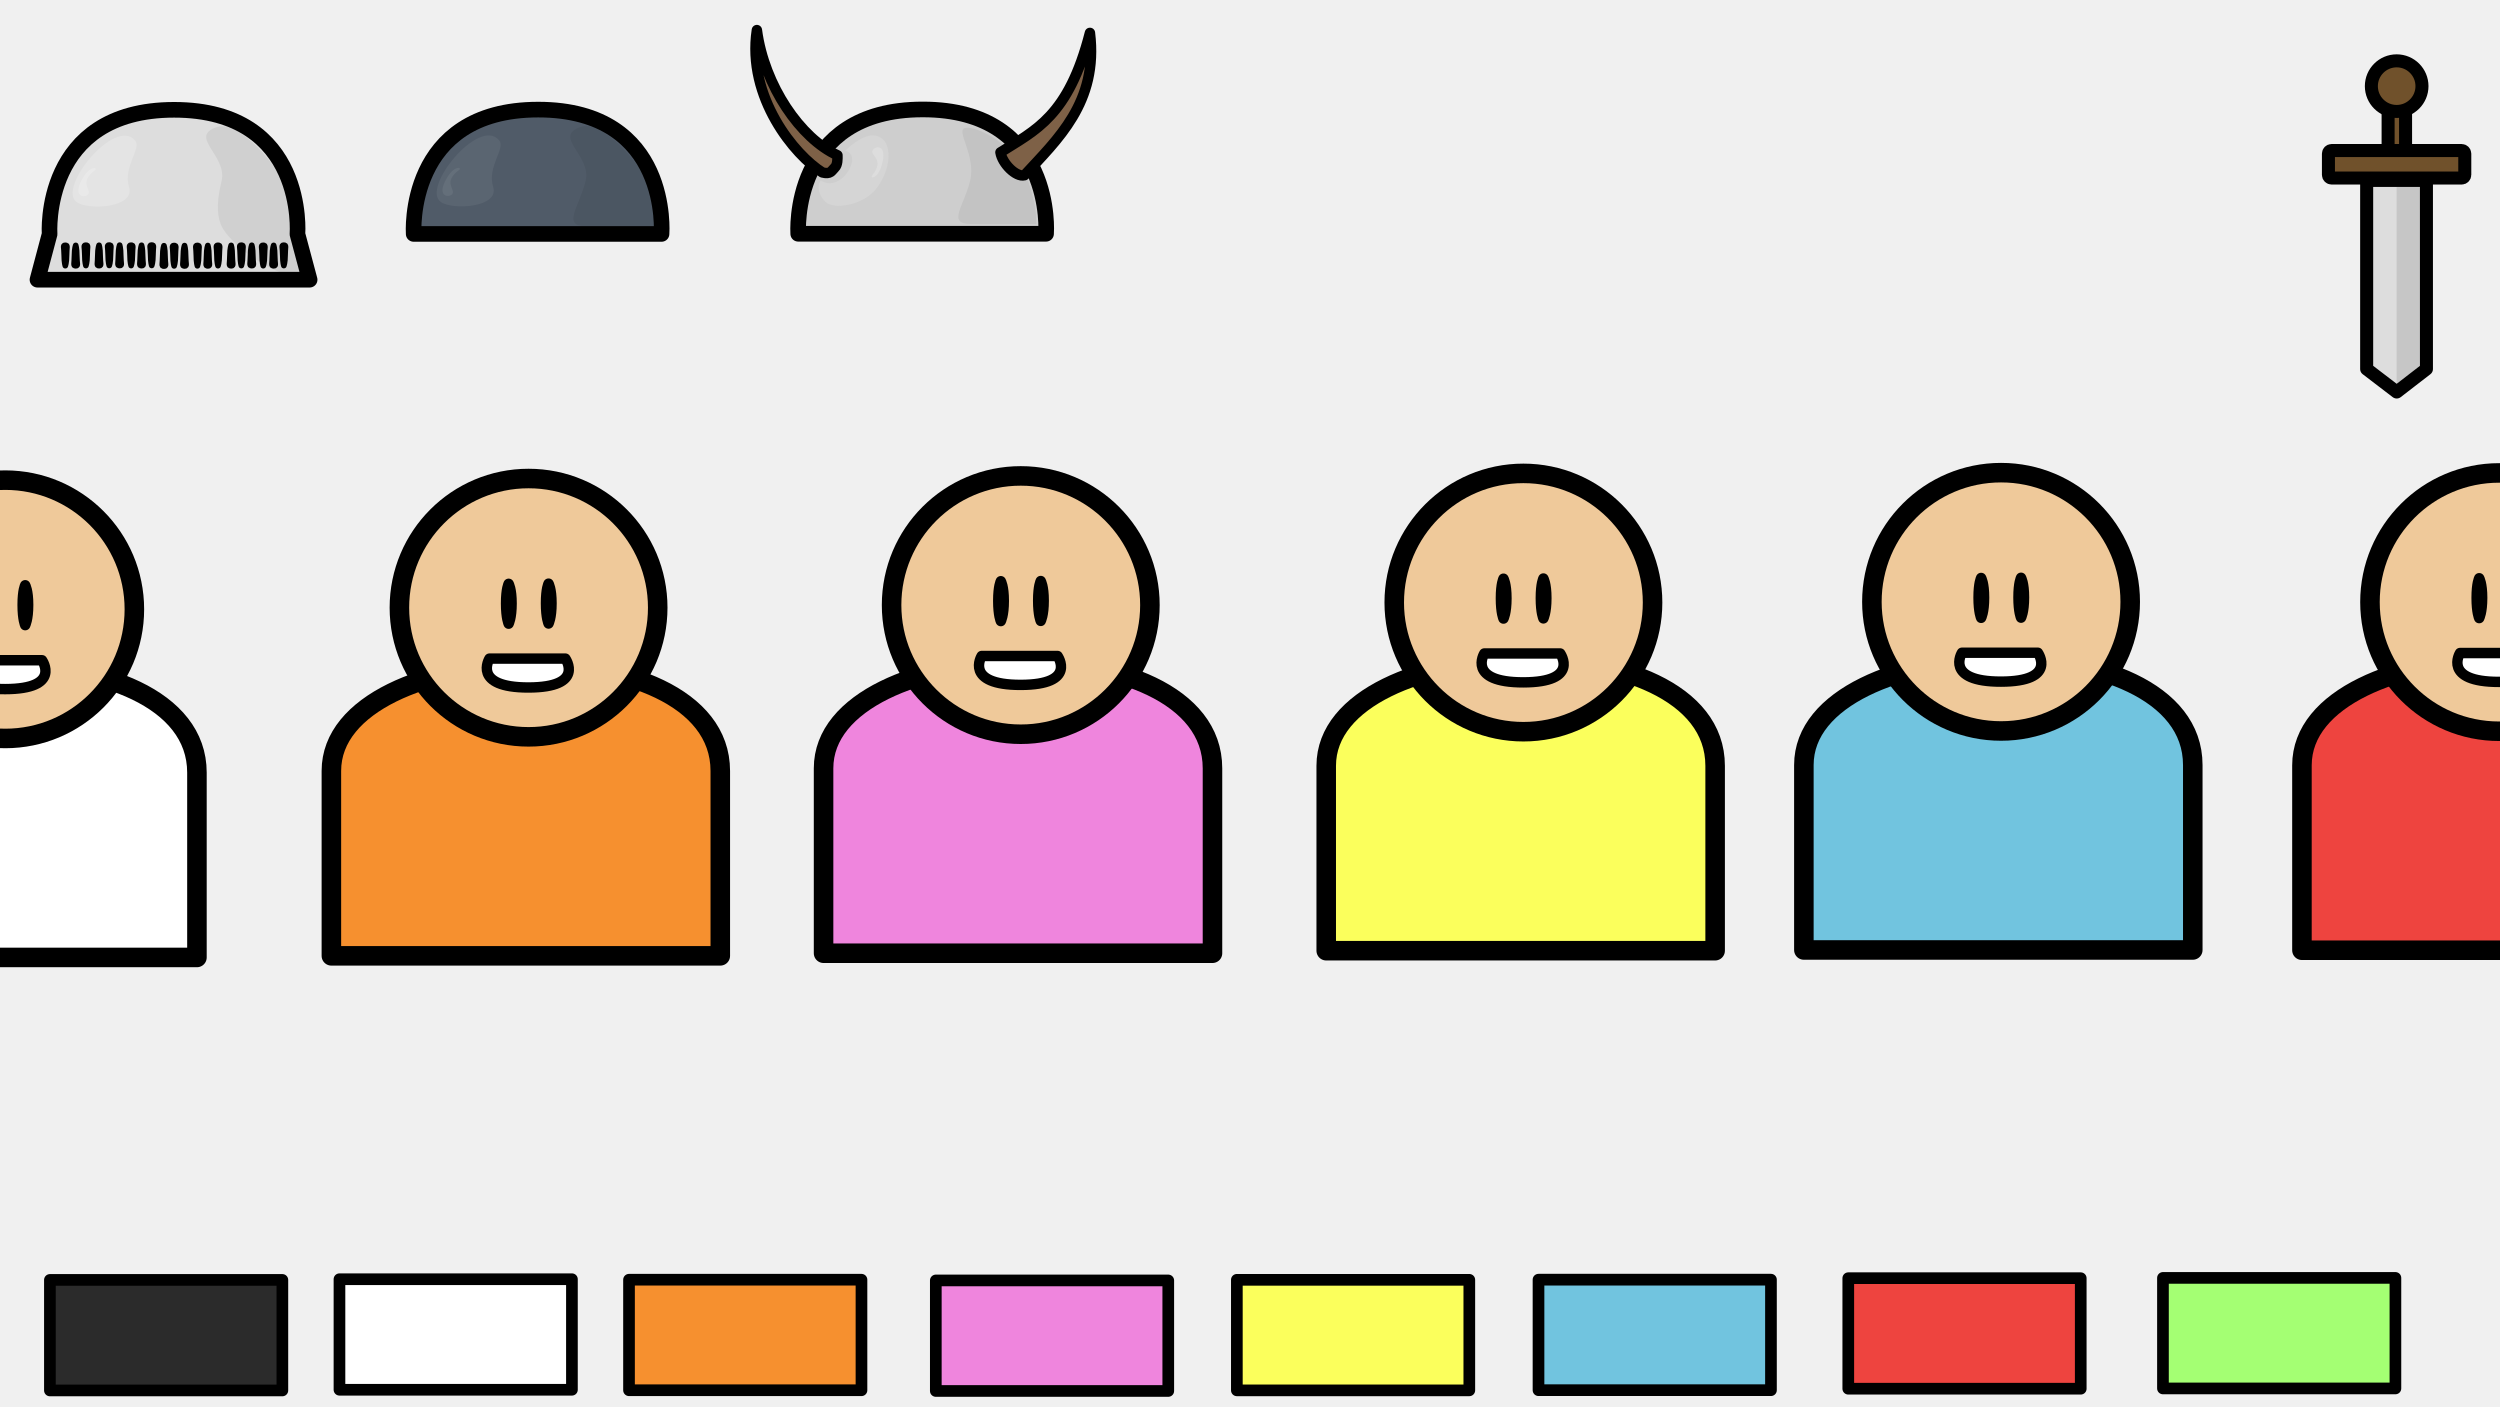
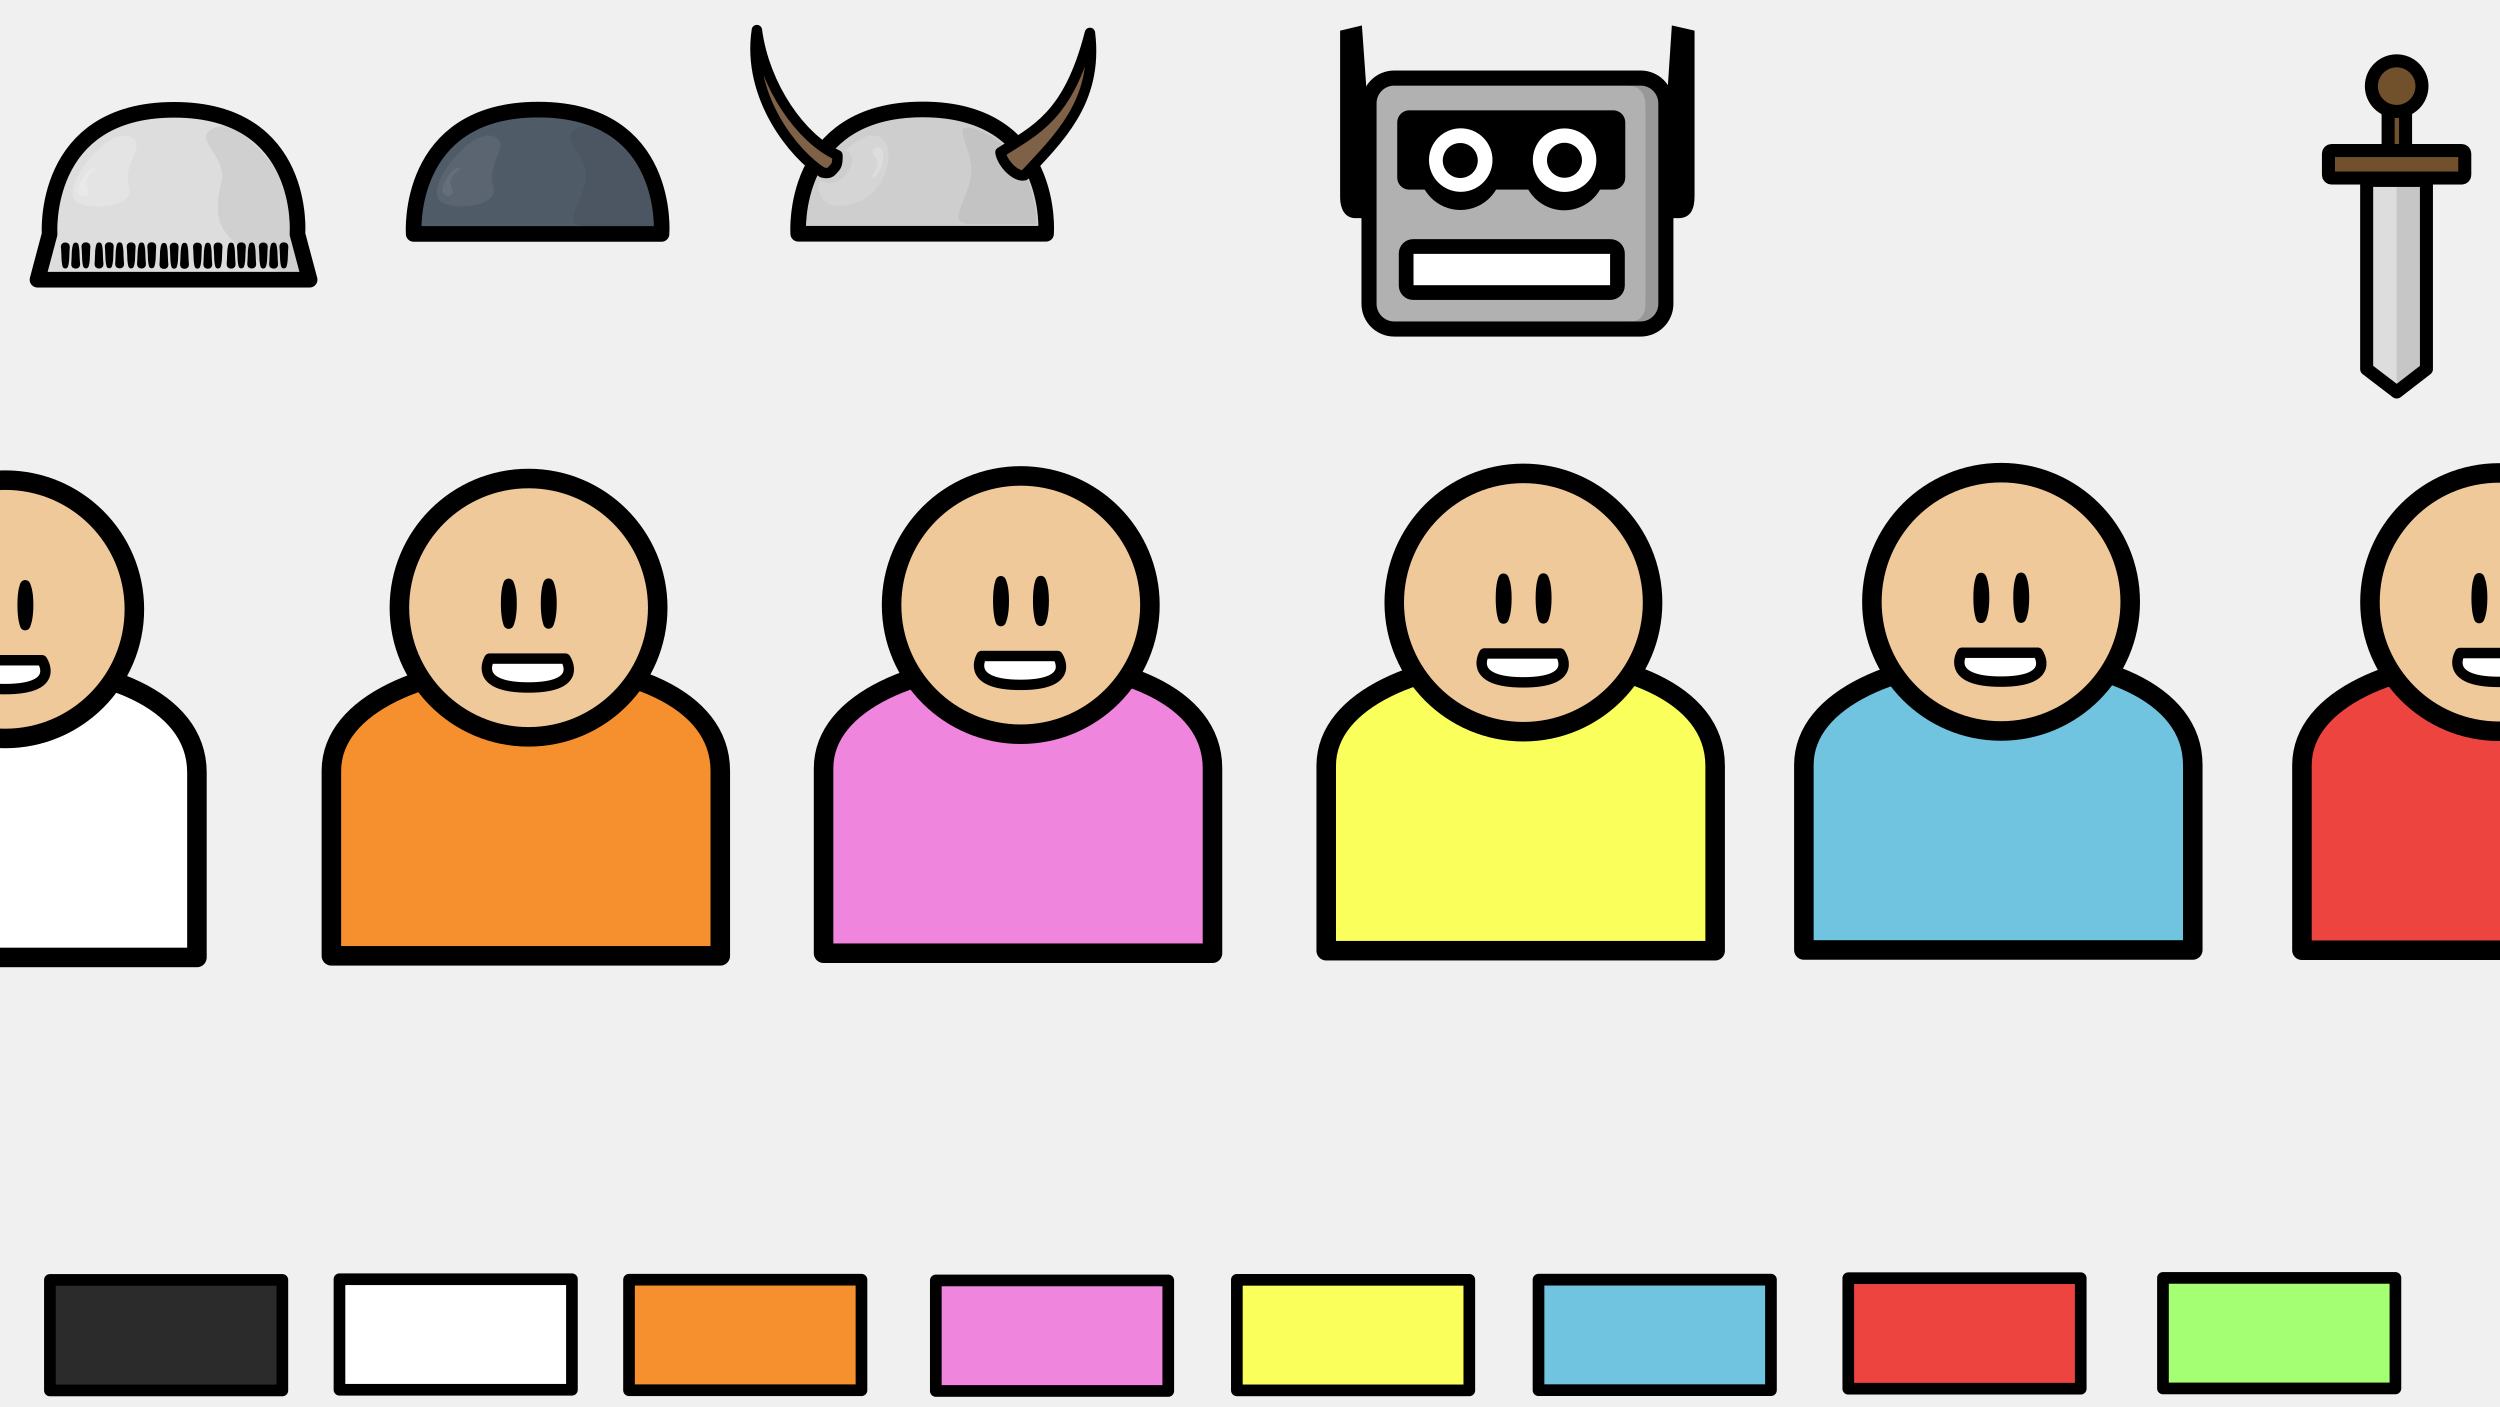
<svg xmlns="http://www.w3.org/2000/svg" width="1920" height="1080" viewBox="0 0 1920 1080" version="1.1" id="svg1">
  <defs id="defs1" />
  <g id="layer1" style="display:inline">
    <g id="g3" style="display:inline" transform="translate(1548,40)">
      <path style="display:inline;fill:#a4ff73;fill-opacity:1;stroke:#000000;stroke-width:15;stroke-linecap:round;stroke-linejoin:round;stroke-dasharray:none;stroke-opacity:1" d="m 614.203,548.016 c 0,-104.277 298.684,-114.359 298.684,0 V 690.03 H 614.203 Z" id="path4" />
      <circle style="display:inline;fill:#efc99a;fill-opacity:1;stroke:#000000;stroke-width:15;stroke-linecap:round;stroke-linejoin:round;stroke-dasharray:none;stroke-opacity:1;paint-order:normal" id="path5" cx="765.64" cy="422.639" r="99.198" />
      <path style="display:inline;fill:#ffffff;fill-opacity:1;stroke:#000000;stroke-width:8;stroke-linecap:round;stroke-linejoin:round;stroke-dasharray:none;stroke-opacity:1;paint-order:normal" d="m 735.602,461.759 h 58.331 c 0,0 15.378,22.115 -28.326,22.177 -43.704,0.062 -30.005,-22.177 -30.005,-22.177 z" id="path7" />
      <g id="g11">
        <path style="display:inline;fill:#000000;fill-opacity:1;stroke:#000000;stroke-width:8;stroke-linecap:round;stroke-linejoin:round;stroke-dasharray:none;stroke-opacity:1;paint-order:normal" d="m 750.338,404.313 c 0,0 -1.976,3.662 -1.976,15.066 0,11.404 1.976,15.56 1.976,15.56 0,0 2.275,-4.218 2.277,-15.525 0.002,-11.307 -2.277,-15.101 -2.277,-15.101 z" id="path11" />
        <path style="display:inline;fill:#000000;fill-opacity:1;stroke:#000000;stroke-width:8;stroke-linecap:round;stroke-linejoin:round;stroke-dasharray:none;stroke-opacity:1;paint-order:normal" d="m 780.994,404.174 c 0,0 -1.976,3.662 -1.976,15.066 0,11.404 1.976,15.56 1.976,15.56 0,0 2.275,-4.218 2.277,-15.525 0.002,-11.307 -2.277,-15.101 -2.277,-15.101 z" id="path11-3" />
      </g>
    </g>
    <g id="g3-8" style="display:inline" transform="translate(1153.69,39.76594)">
      <path style="display:inline;fill:#ee443f;fill-opacity:1;stroke:#000000;stroke-width:15;stroke-linecap:round;stroke-linejoin:round;stroke-dasharray:none;stroke-opacity:1" d="m 614.203,548.016 c 0,-104.277 298.684,-114.359 298.684,0 V 690.03 H 614.203 Z" id="path4-4" />
      <circle style="display:inline;fill:#efc99a;fill-opacity:1;stroke:#000000;stroke-width:15;stroke-linecap:round;stroke-linejoin:round;stroke-dasharray:none;stroke-opacity:1;paint-order:normal" id="path5-5" cx="765.64" cy="422.639" r="99.198" />
      <path style="display:inline;fill:#ffffff;fill-opacity:1;stroke:#000000;stroke-width:8;stroke-linecap:round;stroke-linejoin:round;stroke-dasharray:none;stroke-opacity:1;paint-order:normal" d="m 735.602,461.759 h 58.331 c 0,0 15.378,22.115 -28.326,22.177 -43.704,0.062 -30.005,-22.177 -30.005,-22.177 z" id="path7-5" />
      <g id="g11-1">
        <path style="display:inline;fill:#000000;fill-opacity:1;stroke:#000000;stroke-width:8;stroke-linecap:round;stroke-linejoin:round;stroke-dasharray:none;stroke-opacity:1;paint-order:normal" d="m 750.338,404.313 c 0,0 -1.976,3.662 -1.976,15.066 0,11.404 1.976,15.56 1.976,15.56 0,0 2.275,-4.218 2.277,-15.525 0.002,-11.307 -2.277,-15.101 -2.277,-15.101 z" id="path11-7" />
        <path style="display:inline;fill:#000000;fill-opacity:1;stroke:#000000;stroke-width:8;stroke-linecap:round;stroke-linejoin:round;stroke-dasharray:none;stroke-opacity:1;paint-order:normal" d="m 780.994,404.174 c 0,0 -1.976,3.662 -1.976,15.066 0,11.404 1.976,15.56 1.976,15.56 0,0 2.275,-4.218 2.277,-15.525 0.002,-11.307 -2.277,-15.101 -2.277,-15.101 z" id="path11-3-1" />
      </g>
    </g>
    <g id="g3-8-7" style="display:inline" transform="translate(771.1699,39.55883)">
      <path style="display:inline;fill:#71c4df;fill-opacity:1;stroke:#000000;stroke-width:15;stroke-linecap:round;stroke-linejoin:round;stroke-dasharray:none;stroke-opacity:1" d="m 614.203,548.016 c 0,-104.277 298.684,-114.359 298.684,0 V 690.03 H 614.203 Z" id="path4-4-4" />
      <circle style="display:inline;fill:#efc99a;fill-opacity:1;stroke:#000000;stroke-width:15;stroke-linecap:round;stroke-linejoin:round;stroke-dasharray:none;stroke-opacity:1;paint-order:normal" id="path5-5-2" cx="765.64" cy="422.639" r="99.198" />
      <path style="display:inline;fill:#ffffff;fill-opacity:1;stroke:#000000;stroke-width:8;stroke-linecap:round;stroke-linejoin:round;stroke-dasharray:none;stroke-opacity:1;paint-order:normal" d="m 735.602,461.759 h 58.331 c 0,0 15.378,22.115 -28.326,22.177 -43.704,0.062 -30.005,-22.177 -30.005,-22.177 z" id="path7-5-3" />
      <g id="g11-1-2">
        <path style="display:inline;fill:#000000;fill-opacity:1;stroke:#000000;stroke-width:8;stroke-linecap:round;stroke-linejoin:round;stroke-dasharray:none;stroke-opacity:1;paint-order:normal" d="m 750.338,404.313 c 0,0 -1.976,3.662 -1.976,15.066 0,11.404 1.976,15.56 1.976,15.56 0,0 2.275,-4.218 2.277,-15.525 0.002,-11.307 -2.277,-15.101 -2.277,-15.101 z" id="path11-7-2" />
        <path style="display:inline;fill:#000000;fill-opacity:1;stroke:#000000;stroke-width:8;stroke-linecap:round;stroke-linejoin:round;stroke-dasharray:none;stroke-opacity:1;paint-order:normal" d="m 780.994,404.174 c 0,0 -1.976,3.662 -1.976,15.066 0,11.404 1.976,15.56 1.976,15.56 0,0 2.275,-4.218 2.277,-15.525 0.002,-11.307 -2.277,-15.101 -2.277,-15.101 z" id="path11-3-1-1" />
      </g>
    </g>
    <g id="g3-8-7-7" style="display:inline" transform="translate(404.3348,40.1177)">
      <path style="display:inline;fill:#fbff5c;fill-opacity:1;stroke:#000000;stroke-width:15;stroke-linecap:round;stroke-linejoin:round;stroke-dasharray:none;stroke-opacity:1" d="m 614.203,548.016 c 0,-104.277 298.684,-114.359 298.684,0 V 690.03 H 614.203 Z" id="path4-4-4-8" />
      <circle style="display:inline;fill:#efc99a;fill-opacity:1;stroke:#000000;stroke-width:15;stroke-linecap:round;stroke-linejoin:round;stroke-dasharray:none;stroke-opacity:1;paint-order:normal" id="path5-5-2-9" cx="765.64" cy="422.639" r="99.198" />
      <path style="display:inline;fill:#ffffff;fill-opacity:1;stroke:#000000;stroke-width:8;stroke-linecap:round;stroke-linejoin:round;stroke-dasharray:none;stroke-opacity:1;paint-order:normal" d="m 735.602,461.759 h 58.331 c 0,0 15.378,22.115 -28.326,22.177 -43.704,0.062 -30.005,-22.177 -30.005,-22.177 z" id="path7-5-3-2" />
      <g id="g11-1-2-7">
        <path style="display:inline;fill:#000000;fill-opacity:1;stroke:#000000;stroke-width:8;stroke-linecap:round;stroke-linejoin:round;stroke-dasharray:none;stroke-opacity:1;paint-order:normal" d="m 750.338,404.313 c 0,0 -1.976,3.662 -1.976,15.066 0,11.404 1.976,15.56 1.976,15.56 0,0 2.275,-4.218 2.277,-15.525 0.002,-11.307 -2.277,-15.101 -2.277,-15.101 z" id="path11-7-2-9" />
        <path style="display:inline;fill:#000000;fill-opacity:1;stroke:#000000;stroke-width:8;stroke-linecap:round;stroke-linejoin:round;stroke-dasharray:none;stroke-opacity:1;paint-order:normal" d="m 780.994,404.174 c 0,0 -1.976,3.662 -1.976,15.066 0,11.404 1.976,15.56 1.976,15.56 0,0 2.275,-4.218 2.277,-15.525 0.002,-11.307 -2.277,-15.101 -2.277,-15.101 z" id="path11-3-1-1-5" />
      </g>
    </g>
    <g id="g3-8-7-7-2" style="display:inline" transform="translate(18.2974,42.05883)">
      <path style="display:inline;fill:#ef85dd;fill-opacity:1;stroke:#000000;stroke-width:15;stroke-linecap:round;stroke-linejoin:round;stroke-dasharray:none;stroke-opacity:1" d="m 614.203,548.016 c 0,-104.277 298.684,-114.359 298.684,0 V 690.03 H 614.203 Z" id="path4-4-4-8-4" />
      <circle style="display:inline;fill:#efc99a;fill-opacity:1;stroke:#000000;stroke-width:15;stroke-linecap:round;stroke-linejoin:round;stroke-dasharray:none;stroke-opacity:1;paint-order:normal" id="path5-5-2-9-1" cx="765.64" cy="422.639" r="99.198" />
      <path style="display:inline;fill:#ffffff;fill-opacity:1;stroke:#000000;stroke-width:8;stroke-linecap:round;stroke-linejoin:round;stroke-dasharray:none;stroke-opacity:1;paint-order:normal" d="m 735.602,461.759 h 58.331 c 0,0 15.378,22.115 -28.326,22.177 -43.704,0.062 -30.005,-22.177 -30.005,-22.177 z" id="path7-5-3-2-1" />
      <g id="g11-1-2-7-3">
        <path style="display:inline;fill:#000000;fill-opacity:1;stroke:#000000;stroke-width:8;stroke-linecap:round;stroke-linejoin:round;stroke-dasharray:none;stroke-opacity:1;paint-order:normal" d="m 750.338,404.313 c 0,0 -1.976,3.662 -1.976,15.066 0,11.404 1.976,15.56 1.976,15.56 0,0 2.275,-4.218 2.277,-15.525 0.002,-11.307 -2.277,-15.101 -2.277,-15.101 z" id="path11-7-2-9-8" />
        <path style="display:inline;fill:#000000;fill-opacity:1;stroke:#000000;stroke-width:8;stroke-linecap:round;stroke-linejoin:round;stroke-dasharray:none;stroke-opacity:1;paint-order:normal" d="m 780.994,404.174 c 0,0 -1.976,3.662 -1.976,15.066 0,11.404 1.976,15.56 1.976,15.56 0,0 2.275,-4.218 2.277,-15.525 0.002,-11.307 -2.277,-15.101 -2.277,-15.101 z" id="path11-3-1-1-5-7" />
      </g>
    </g>
    <g id="g3-8-7-7-2-7" style="display:inline" transform="translate(-359.7026,44.05883)">
      <path style="display:inline;fill:#f6902f;fill-opacity:1;stroke:#000000;stroke-width:15;stroke-linecap:round;stroke-linejoin:round;stroke-dasharray:none;stroke-opacity:1" d="m 614.203,548.016 c 0,-104.277 298.684,-114.359 298.684,0 V 690.03 H 614.203 Z" id="path4-4-4-8-4-1" />
      <circle style="display:inline;fill:#efc99a;fill-opacity:1;stroke:#000000;stroke-width:15;stroke-linecap:round;stroke-linejoin:round;stroke-dasharray:none;stroke-opacity:1;paint-order:normal" id="path5-5-2-9-1-9" cx="765.64" cy="422.639" r="99.198" />
      <path style="display:inline;fill:#ffffff;fill-opacity:1;stroke:#000000;stroke-width:8;stroke-linecap:round;stroke-linejoin:round;stroke-dasharray:none;stroke-opacity:1;paint-order:normal" d="m 735.602,461.759 h 58.331 c 0,0 15.378,22.115 -28.326,22.177 -43.704,0.062 -30.005,-22.177 -30.005,-22.177 z" id="path7-5-3-2-1-8" />
      <g id="g11-1-2-7-3-6">
        <path style="display:inline;fill:#000000;fill-opacity:1;stroke:#000000;stroke-width:8;stroke-linecap:round;stroke-linejoin:round;stroke-dasharray:none;stroke-opacity:1;paint-order:normal" d="m 750.338,404.313 c 0,0 -1.976,3.662 -1.976,15.066 0,11.404 1.976,15.56 1.976,15.56 0,0 2.275,-4.218 2.277,-15.525 0.002,-11.307 -2.277,-15.101 -2.277,-15.101 z" id="path11-7-2-9-8-5" />
        <path style="display:inline;fill:#000000;fill-opacity:1;stroke:#000000;stroke-width:8;stroke-linecap:round;stroke-linejoin:round;stroke-dasharray:none;stroke-opacity:1;paint-order:normal" d="m 780.994,404.174 c 0,0 -1.976,3.662 -1.976,15.066 0,11.404 1.976,15.56 1.976,15.56 0,0 2.275,-4.218 2.277,-15.525 0.002,-11.307 -2.277,-15.101 -2.277,-15.101 z" id="path11-3-1-1-5-7-0" />
      </g>
    </g>
    <g id="g3-8-7-7-2-7-0" style="display:inline" transform="translate(-761.642,45.30443)">
      <path style="display:inline;fill:#ffffff;fill-opacity:1;stroke:#000000;stroke-width:15;stroke-linecap:round;stroke-linejoin:round;stroke-dasharray:none;stroke-opacity:1" d="m 614.203,548.016 c 0,-104.277 298.684,-114.359 298.684,0 V 690.03 H 614.203 Z" id="path4-4-4-8-4-1-8" />
      <circle style="display:inline;fill:#efc99a;fill-opacity:1;stroke:#000000;stroke-width:15;stroke-linecap:round;stroke-linejoin:round;stroke-dasharray:none;stroke-opacity:1;paint-order:normal" id="path5-5-2-9-1-9-6" cx="765.64" cy="422.639" r="99.198" />
      <path style="display:inline;fill:#ffffff;fill-opacity:1;stroke:#000000;stroke-width:8;stroke-linecap:round;stroke-linejoin:round;stroke-dasharray:none;stroke-opacity:1;paint-order:normal" d="m 735.602,461.759 h 58.331 c 0,0 15.378,22.115 -28.326,22.177 -43.704,0.062 -30.005,-22.177 -30.005,-22.177 z" id="path7-5-3-2-1-8-5" />
      <g id="g11-1-2-7-3-6-0">
        <path style="display:inline;fill:#000000;fill-opacity:1;stroke:#000000;stroke-width:8;stroke-linecap:round;stroke-linejoin:round;stroke-dasharray:none;stroke-opacity:1;paint-order:normal" d="m 750.338,404.313 c 0,0 -1.976,3.662 -1.976,15.066 0,11.404 1.976,15.56 1.976,15.56 0,0 2.275,-4.218 2.277,-15.525 0.002,-11.307 -2.277,-15.101 -2.277,-15.101 z" id="path11-7-2-9-8-5-9" />
        <path style="display:inline;fill:#000000;fill-opacity:1;stroke:#000000;stroke-width:8;stroke-linecap:round;stroke-linejoin:round;stroke-dasharray:none;stroke-opacity:1;paint-order:normal" d="m 780.994,404.174 c 0,0 -1.976,3.662 -1.976,15.066 0,11.404 1.976,15.56 1.976,15.56 0,0 2.275,-4.218 2.277,-15.525 0.002,-11.307 -2.277,-15.101 -2.277,-15.101 z" id="path11-3-1-1-5-7-0-0" />
      </g>
    </g>
    <g id="g3-8-7-7-2-7-0-3" style="display:inline" transform="translate(-1164.542,44.07607)">
      <path style="display:inline;fill:#2b2b2b;fill-opacity:1;stroke:#000000;stroke-width:15;stroke-linecap:round;stroke-linejoin:round;stroke-dasharray:none;stroke-opacity:1" d="m 614.203,548.016 c 0,-104.277 298.684,-114.359 298.684,0 V 690.03 H 614.203 Z" id="path4-4-4-8-4-1-8-3" />
      <circle style="display:inline;fill:#efc99a;fill-opacity:1;stroke:#000000;stroke-width:15;stroke-linecap:round;stroke-linejoin:round;stroke-dasharray:none;stroke-opacity:1;paint-order:normal" id="path5-5-2-9-1-9-6-4" cx="765.64" cy="422.639" r="99.198" />
      <path style="display:inline;fill:#ffffff;fill-opacity:1;stroke:#000000;stroke-width:8;stroke-linecap:round;stroke-linejoin:round;stroke-dasharray:none;stroke-opacity:1;paint-order:normal" d="m 735.602,461.759 h 58.331 c 0,0 15.378,22.115 -28.326,22.177 -43.704,0.062 -30.005,-22.177 -30.005,-22.177 z" id="path7-5-3-2-1-8-5-4" />
      <g id="g11-1-2-7-3-6-0-6">
        <path style="display:inline;fill:#000000;fill-opacity:1;stroke:#000000;stroke-width:8;stroke-linecap:round;stroke-linejoin:round;stroke-dasharray:none;stroke-opacity:1;paint-order:normal" d="m 750.338,404.313 c 0,0 -1.976,3.662 -1.976,15.066 0,11.404 1.976,15.56 1.976,15.56 0,0 2.275,-4.218 2.277,-15.525 0.002,-11.307 -2.277,-15.101 -2.277,-15.101 z" id="path11-7-2-9-8-5-9-0" />
        <path style="display:inline;fill:#000000;fill-opacity:1;stroke:#000000;stroke-width:8;stroke-linecap:round;stroke-linejoin:round;stroke-dasharray:none;stroke-opacity:1;paint-order:normal" d="m 780.994,404.174 c 0,0 -1.976,3.662 -1.976,15.066 0,11.404 1.976,15.56 1.976,15.56 0,0 2.275,-4.218 2.277,-15.525 0.002,-11.307 -2.277,-15.101 -2.277,-15.101 z" id="path11-3-1-1-5-7-0-0-6" />
      </g>
    </g>
    <g id="g18" transform="translate(39.83521,-196.6173)">
      <g id="g14" transform="translate(-97.47605)">
        <path style="fill:#cecece;fill-opacity:1;stroke:#000000;stroke-width:12;stroke-linecap:round;stroke-linejoin:round;stroke-dasharray:none;stroke-opacity:1;paint-order:normal" d="m 670.672,376.157 h 190.348 c 0,0 7.504,-95.484 -94.704,-95.484 -102.208,0 -95.645,95.484 -95.645,95.484 z" id="path12" />
        <g id="g17" style="display:inline">
          <path id="path14-4" style="baseline-shift:baseline;display:inline;overflow:visible;vector-effect:none;fill:#c3c3c3;fill-opacity:1;stroke-linecap:round;stroke-linejoin:round;paint-order:stroke markers fill;enable-background:accumulate;stop-color:#000000" d="m 803.299,368.66 c -18.597,-0.111 -5.493,-13.345 -0.601,-33.084 4.892,-19.738 -12.096,-39.611 -3.371,-40.802 8.725,-1.191 31.625,11.939 33.617,19.49 -13.577,2.483 4.972,23.554 12.742,17.274 7.107,19.034 7.844,28.291 7.904,37.139 -17.182,-0.001 -38.343,0.103 -50.291,-0.016 z" />
          <path id="path14" style="baseline-shift:baseline;display:inline;overflow:visible;vector-effect:none;fill:#d5d5d5;stroke-linecap:round;stroke-linejoin:round;paint-order:stroke markers fill;enable-background:accumulate;stop-color:#000000;stop-opacity:1" transform="rotate(-42.35315)" d="m 339.141,720.704 c 0.375,8.12 -10.077,19.609 -27.502,23.549 -17.425,3.939 -37.04,-9.676 -37.446,-18.472 -0.407,-8.796 4.178,-13.85 8.449,-14.535 4.557,18.026 37.701,7.882 29.149,-4.302 20.187,-0.149 26.975,5.64 27.351,13.761 z" />
          <path id="path15" style="fill:#dddddd;stroke-width:1.763;stroke-linecap:round;stroke-linejoin:round" d="m 734.59,324.131 c 5.655,-18.339 -6.41,-15.388 -7.018,-11.392 -0.608,3.995 9.479,6.591 -0.174,18.698 -1.825,2.289 4.005,3.028 7.192,-7.306 z" />
        </g>
        <g id="g13">
          <path style="fill:#7e6147;fill-opacity:1;stroke:#000000;stroke-width:8;stroke-linecap:round;stroke-linejoin:round;stroke-dasharray:none;stroke-opacity:1;paint-order:normal" d="m 825.982,313.613 c 1.382,8.657 12.023,19.251 18.436,17.604 25.117,-27.406 56.877,-55.856 50.288,-109.339 -16.473,64.293 -41.932,74.655 -68.724,91.736 z" id="path13" />
          <path style="display:inline;fill:#7e6147;fill-opacity:1;stroke:#000000;stroke-width:8;stroke-linecap:round;stroke-linejoin:round;stroke-dasharray:none;stroke-opacity:1;paint-order:normal" d="m 698.653,325.461 c -2.416,2.287 -3.027,5.244 -9.441,3.597 -21.078,-13.157 -58.167,-57.611 -50.288,-109.339 5.675,42.961 33.762,83.297 61.871,96.119 0.052,2.493 0.274,7.336 -2.143,9.623 z" id="path13-6" />
        </g>
      </g>
      <g id="g14-3" transform="translate(-392.7963,0.1249513)" style="display:inline">
        <path style="fill:#505b68;fill-opacity:1;stroke:#000000;stroke-width:12;stroke-linecap:round;stroke-linejoin:round;stroke-dasharray:none;stroke-opacity:1;paint-order:normal" d="m 670.672,376.157 h 190.348 c 0,0 7.504,-95.484 -94.704,-95.484 -102.208,0 -95.645,95.484 -95.645,95.484 z" id="path12-3" />
        <g id="g17-4" style="display:inline">
          <path id="path14-4-1" style="baseline-shift:baseline;display:inline;overflow:visible;vector-effect:none;fill:#000000;fill-opacity:0.06;stroke-linecap:round;stroke-linejoin:round;paint-order:stroke markers fill;enable-background:accumulate;stop-color:#000000" d="m 802.831,370.222 c -18.597,-0.111 -5.024,-14.908 -0.132,-34.646 4.892,-19.738 -25.864,-34.126 -3.559,-41.677 22.305,-7.551 72.8,59.097 56.246,76.387 -17.182,-0.001 -52.555,-0.063 -52.555,-0.063 z" />
          <path id="path14-1" style="baseline-shift:baseline;display:inline;overflow:visible;vector-effect:none;fill:#ffffff;fill-opacity:0.06;stroke-linecap:round;stroke-linejoin:round;paint-order:stroke markers fill;enable-background:accumulate;stop-color:#000000;stop-opacity:1" transform="rotate(-42.35315)" d="m 339.141,720.704 c 0.375,8.12 -20.55,8.597 -27.502,23.549 -6.952,14.952 -35.043,-7.576 -37.446,-18.472 -4.402,-18.285 65.804,-28.793 64.948,-5.076 z" />
          <path id="path15-3" style="fill:#ffffff;fill-opacity:0.065;stroke-width:1.763;stroke-linecap:round;stroke-linejoin:round" d="m 696.762,332.21 c -10.191,16.262 2.228,16.52 3.845,12.816 1.617,-3.703 -7.46,-8.812 4.987,-18.022 2.353,-1.741 -3.09,-3.958 -8.832,5.206 z" />
        </g>
      </g>
      <g id="g14-3-9" transform="translate(-672.4154,0.2775026)" style="display:inline">
        <path style="fill:#dddddd;fill-opacity:1;stroke:#000000;stroke-width:12;stroke-linecap:round;stroke-linejoin:round;stroke-dasharray:none;stroke-opacity:1;paint-order:normal" d="m 670.672,376.157 -9.311,35 h 209.013 l -9.354,-35 c 0,0 7.504,-95.484 -94.704,-95.484 -102.208,0 -95.645,95.484 -95.645,95.484 z" id="path12-3-3" />
        <g id="g17-4-1" style="display:inline">
          <path id="path14-4-1-9" style="baseline-shift:baseline;display:inline;overflow:visible;vector-effect:none;fill:#000000;fill-opacity:0.06;stroke-linecap:round;stroke-linejoin:round;paint-order:stroke markers fill;enable-background:accumulate;stop-color:#000000" d="m 802.831,370.222 c -2.535,-5.611 -5.024,-14.908 -0.132,-34.646 4.892,-19.738 -25.864,-34.126 -3.559,-41.677 22.305,-7.551 72.8,59.097 56.246,76.387 39.566,69.556 -39.679,25.102 -52.555,-0.063 z" />
          <path id="path14-1-8" style="baseline-shift:baseline;display:inline;overflow:visible;vector-effect:none;fill:#ffffff;fill-opacity:0.201;stroke-linecap:round;stroke-linejoin:round;paint-order:stroke markers fill;enable-background:accumulate;stop-color:#000000;stop-opacity:1" transform="rotate(-42.35315)" d="m 339.141,720.704 c 0.375,8.12 -20.55,8.597 -27.502,23.549 -6.952,14.952 -35.043,-7.576 -37.446,-18.472 -4.402,-18.285 65.804,-28.793 64.948,-5.076 z" />
          <path id="path15-3-6" style="fill:#ffffff;fill-opacity:0.201;stroke-width:1.763;stroke-linecap:round;stroke-linejoin:round" d="m 696.762,332.21 c -10.191,16.262 2.228,16.52 3.845,12.816 1.617,-3.703 -7.46,-8.812 4.987,-18.022 2.353,-1.741 -3.09,-3.958 -8.832,5.206 z" />
        </g>
        <g id="g19" transform="matrix(0.5385967,0,0,0.4851436,278.288,202.279)">
          <path style="display:inline;fill:#000000;fill-opacity:1;stroke:#000000;stroke-width:7.718;stroke-linecap:round;stroke-linejoin:round;stroke-dasharray:none;stroke-opacity:1;paint-order:normal" d="m 750.907,375.47 c -4.132,0.056 -1.682,4.003 -1.682,16.468 0,12.465 1.682,17.008 1.682,17.008 0,0 1.937,-4.611 1.939,-16.97 0.002,-12.359 2.193,-16.563 -1.939,-16.507 z" id="path11-8" />
          <path style="display:inline;fill:#000000;fill-opacity:1;stroke:#000000;stroke-width:7.718;stroke-linecap:round;stroke-linejoin:round;stroke-dasharray:none;stroke-opacity:1;paint-order:normal" d="m 765.772,409.108 c 4.132,-0.056 1.682,-4.003 1.682,-16.468 0,-12.465 -1.682,-17.008 -1.682,-17.008 0,0 -1.937,4.611 -1.939,16.97 -0.002,12.359 -2.193,16.563 1.939,16.507 z" id="path11-8-0" />
          <path style="display:inline;fill:#000000;fill-opacity:1;stroke:#000000;stroke-width:7.718;stroke-linecap:round;stroke-linejoin:round;stroke-dasharray:none;stroke-opacity:1;paint-order:normal" d="m 780.277,375.267 c -4.132,0.056 -1.682,4.003 -1.682,16.468 0,12.465 1.682,17.008 1.682,17.008 0,0 1.937,-4.611 1.939,-16.97 0.002,-12.359 2.193,-16.563 -1.939,-16.507 z" id="path11-8-4" />
        </g>
        <g id="g19-6" transform="matrix(-0.5385967,0,0,-0.4851436,1128.913,582.7262)" style="display:inline">
          <path style="display:inline;fill:#000000;fill-opacity:1;stroke:#000000;stroke-width:7.718;stroke-linecap:round;stroke-linejoin:round;stroke-dasharray:none;stroke-opacity:1;paint-order:normal" d="m 750.907,375.47 c -4.132,0.056 -1.682,4.003 -1.682,16.468 0,12.465 1.682,17.008 1.682,17.008 0,0 1.937,-4.611 1.939,-16.97 0.002,-12.359 2.193,-16.563 -1.939,-16.507 z" id="path11-8-1" />
          <path style="display:inline;fill:#000000;fill-opacity:1;stroke:#000000;stroke-width:7.718;stroke-linecap:round;stroke-linejoin:round;stroke-dasharray:none;stroke-opacity:1;paint-order:normal" d="m 765.772,409.108 c 4.132,-0.056 1.682,-4.003 1.682,-16.468 0,-12.465 -1.682,-17.008 -1.682,-17.008 0,0 -1.937,4.611 -1.939,16.97 -0.002,12.359 -2.193,16.563 1.939,16.507 z" id="path11-8-0-3" />
          <path style="display:inline;fill:#000000;fill-opacity:1;stroke:#000000;stroke-width:7.718;stroke-linecap:round;stroke-linejoin:round;stroke-dasharray:none;stroke-opacity:1;paint-order:normal" d="m 780.277,375.267 c -4.132,0.056 -1.682,4.003 -1.682,16.468 0,12.465 1.682,17.008 1.682,17.008 0,0 1.937,-4.611 1.939,-16.97 0.002,-12.359 2.193,-16.563 -1.939,-16.507 z" id="path11-8-4-8" />
        </g>
        <g id="g19-6-4" transform="matrix(0.5385967,0,0,0.4851436,328.8424,202.1914)" style="display:inline">
          <path style="display:inline;fill:#000000;fill-opacity:1;stroke:#000000;stroke-width:7.718;stroke-linecap:round;stroke-linejoin:round;stroke-dasharray:none;stroke-opacity:1;paint-order:normal" d="m 750.907,375.47 c -4.132,0.056 -1.682,4.003 -1.682,16.468 0,12.465 1.682,17.008 1.682,17.008 0,0 1.937,-4.611 1.939,-16.97 0.002,-12.359 2.193,-16.563 -1.939,-16.507 z" id="path11-8-1-9" />
          <path style="display:inline;fill:#000000;fill-opacity:1;stroke:#000000;stroke-width:7.718;stroke-linecap:round;stroke-linejoin:round;stroke-dasharray:none;stroke-opacity:1;paint-order:normal" d="m 765.772,409.108 c 4.132,-0.056 1.682,-4.003 1.682,-16.468 0,-12.465 -1.682,-17.008 -1.682,-17.008 0,0 -1.937,4.611 -1.939,16.97 -0.002,12.359 -2.193,16.563 1.939,16.507 z" id="path11-8-0-3-6" />
          <path style="display:inline;fill:#000000;fill-opacity:1;stroke:#000000;stroke-width:7.718;stroke-linecap:round;stroke-linejoin:round;stroke-dasharray:none;stroke-opacity:1;paint-order:normal" d="m 780.277,375.267 c -4.132,0.056 -1.682,4.003 -1.682,16.468 0,12.465 1.682,17.008 1.682,17.008 0,0 1.937,-4.611 1.939,-16.97 0.002,-12.359 2.193,-16.563 -1.939,-16.507 z" id="path11-8-4-8-3" />
        </g>
        <g id="g19-2" transform="matrix(0.5385967,0,0,0.4851436,379.7506,202.3737)" style="display:inline">
          <path style="display:inline;fill:#000000;fill-opacity:1;stroke:#000000;stroke-width:7.718;stroke-linecap:round;stroke-linejoin:round;stroke-dasharray:none;stroke-opacity:1;paint-order:normal" d="m 750.907,375.47 c -4.132,0.056 -1.682,4.003 -1.682,16.468 0,12.465 1.682,17.008 1.682,17.008 0,0 1.937,-4.611 1.939,-16.97 0.002,-12.359 2.193,-16.563 -1.939,-16.507 z" id="path11-8-9" />
          <path style="display:inline;fill:#000000;fill-opacity:1;stroke:#000000;stroke-width:7.718;stroke-linecap:round;stroke-linejoin:round;stroke-dasharray:none;stroke-opacity:1;paint-order:normal" d="m 765.772,409.108 c 4.132,-0.056 1.682,-4.003 1.682,-16.468 0,-12.465 -1.682,-17.008 -1.682,-17.008 0,0 -1.937,4.611 -1.939,16.97 -0.002,12.359 -2.193,16.563 1.939,16.507 z" id="path11-8-0-1" />
          <path style="display:inline;fill:#000000;fill-opacity:1;stroke:#000000;stroke-width:7.718;stroke-linecap:round;stroke-linejoin:round;stroke-dasharray:none;stroke-opacity:1;paint-order:normal" d="m 780.277,375.267 c -4.132,0.056 -1.682,4.003 -1.682,16.468 0,12.465 1.682,17.008 1.682,17.008 0,0 1.937,-4.611 1.939,-16.97 0.002,-12.359 2.193,-16.563 -1.939,-16.507 z" id="path11-8-4-3" />
        </g>
        <g id="g19-6-5" transform="matrix(-0.5385967,0,0,-0.4851436,1230.375,582.8208)" style="display:inline">
          <path style="display:inline;fill:#000000;fill-opacity:1;stroke:#000000;stroke-width:7.718;stroke-linecap:round;stroke-linejoin:round;stroke-dasharray:none;stroke-opacity:1;paint-order:normal" d="m 750.907,375.47 c -4.132,0.056 -1.682,4.003 -1.682,16.468 0,12.465 1.682,17.008 1.682,17.008 0,0 1.937,-4.611 1.939,-16.97 0.002,-12.359 2.193,-16.563 -1.939,-16.507 z" id="path11-8-1-98" />
          <path style="display:inline;fill:#000000;fill-opacity:1;stroke:#000000;stroke-width:7.718;stroke-linecap:round;stroke-linejoin:round;stroke-dasharray:none;stroke-opacity:1;paint-order:normal" d="m 765.772,409.108 c 4.132,-0.056 1.682,-4.003 1.682,-16.468 0,-12.465 -1.682,-17.008 -1.682,-17.008 0,0 -1.937,4.611 -1.939,16.97 -0.002,12.359 -2.193,16.563 1.939,16.507 z" id="path11-8-0-3-4" />
          <path style="display:inline;fill:#000000;fill-opacity:1;stroke:#000000;stroke-width:7.718;stroke-linecap:round;stroke-linejoin:round;stroke-dasharray:none;stroke-opacity:1;paint-order:normal" d="m 780.277,375.267 c -4.132,0.056 -1.682,4.003 -1.682,16.468 0,12.465 1.682,17.008 1.682,17.008 0,0 1.937,-4.611 1.939,-16.97 0.002,-12.359 2.193,-16.563 -1.939,-16.507 z" id="path11-8-4-8-0" />
        </g>
        <g id="g19-6-5-2" transform="matrix(-0.5385967,0,0,-0.4851436,1178.747,583.0708)" style="display:inline">
          <path style="display:inline;fill:#000000;fill-opacity:1;stroke:#000000;stroke-width:7.718;stroke-linecap:round;stroke-linejoin:round;stroke-dasharray:none;stroke-opacity:1;paint-order:normal" d="m 750.907,375.47 c -4.132,0.056 -1.682,4.003 -1.682,16.468 0,12.465 1.682,17.008 1.682,17.008 0,0 1.937,-4.611 1.939,-16.97 0.002,-12.359 2.193,-16.563 -1.939,-16.507 z" id="path11-8-1-98-0" />
          <path style="display:inline;fill:#000000;fill-opacity:1;stroke:#000000;stroke-width:7.718;stroke-linecap:round;stroke-linejoin:round;stroke-dasharray:none;stroke-opacity:1;paint-order:normal" d="m 765.772,409.108 c 4.132,-0.056 1.682,-4.003 1.682,-16.468 0,-12.465 -1.682,-17.008 -1.682,-17.008 0,0 -1.937,4.611 -1.939,16.97 -0.002,12.359 -2.193,16.563 1.939,16.507 z" id="path11-8-0-3-4-9" />
          <path style="display:inline;fill:#000000;fill-opacity:1;stroke:#000000;stroke-width:7.718;stroke-linecap:round;stroke-linejoin:round;stroke-dasharray:none;stroke-opacity:1;paint-order:normal" d="m 780.277,375.267 c -4.132,0.056 -1.682,4.003 -1.682,16.468 0,12.465 1.682,17.008 1.682,17.008 0,0 1.937,-4.611 1.939,-16.97 0.002,-12.359 2.193,-16.563 -1.939,-16.507 z" id="path11-8-4-8-0-7" />
        </g>
        <g id="g19-6-4-7" transform="matrix(0.5385967,0,0,0.4851436,430.305,202.2861)" style="display:inline">
          <path style="display:inline;fill:#000000;fill-opacity:1;stroke:#000000;stroke-width:7.718;stroke-linecap:round;stroke-linejoin:round;stroke-dasharray:none;stroke-opacity:1;paint-order:normal" d="m 750.907,375.47 c -4.132,0.056 -1.682,4.003 -1.682,16.468 0,12.465 1.682,17.008 1.682,17.008 0,0 1.937,-4.611 1.939,-16.97 0.002,-12.359 2.193,-16.563 -1.939,-16.507 z" id="path11-8-1-9-6" />
          <path style="display:inline;fill:#000000;fill-opacity:1;stroke:#000000;stroke-width:7.718;stroke-linecap:round;stroke-linejoin:round;stroke-dasharray:none;stroke-opacity:1;paint-order:normal" d="m 765.772,409.108 c 4.132,-0.056 1.682,-4.003 1.682,-16.468 0,-12.465 -1.682,-17.008 -1.682,-17.008 0,0 -1.937,4.611 -1.939,16.97 -0.002,12.359 -2.193,16.563 1.939,16.507 z" id="path11-8-0-3-6-3" />
          <path style="display:inline;fill:#000000;fill-opacity:1;stroke:#000000;stroke-width:7.718;stroke-linecap:round;stroke-linejoin:round;stroke-dasharray:none;stroke-opacity:1;paint-order:normal" d="m 780.277,375.267 c -4.132,0.056 -1.682,4.003 -1.682,16.468 0,12.465 1.682,17.008 1.682,17.008 0,0 1.937,-4.611 1.939,-16.97 0.002,-12.359 2.193,-16.563 -1.939,-16.507 z" id="path11-8-4-8-3-6" />
        </g>
      </g>
    </g>
    <g id="g1">
      <rect style="display:inline;fill:#70512b;fill-opacity:1;stroke:#000000;stroke-width:10;stroke-linecap:round;stroke-linejoin:round;stroke-dasharray:none;stroke-opacity:1;paint-order:normal" id="rect21" width="13.41" height="66.778" x="1834.064" y="64.549" ry="1.549" />
      <path id="rect21-6-5" style="display:inline;fill:#dddddd;fill-opacity:1;stroke:#000000;stroke-width:10;stroke-linecap:round;stroke-linejoin:round;stroke-dasharray:none" d="m 1863.502,283.422 -22.835,17.639 -23.068,-17.639 V 138.552 h 45.904 z" />
      <rect style="display:inline;fill:#70512b;fill-opacity:1;stroke:#000000;stroke-width:10;stroke-linecap:round;stroke-linejoin:round;stroke-dasharray:none;stroke-opacity:1;paint-order:normal" id="rect21-6" width="21.133" height="104.714" x="115.606" y="-1892.952" ry="2.428" transform="rotate(90)" />
      <circle style="display:inline;fill:#70512b;fill-opacity:1;stroke:#000000;stroke-width:10;stroke-linecap:round;stroke-linejoin:round;stroke-dasharray:none;stroke-opacity:1;paint-order:normal" id="path19" cx="1840.642" cy="66.16" r="19.435" />
      <path style="fill:#000000;fill-opacity:0.106;stroke:none;stroke-width:10;stroke-linecap:round;stroke-linejoin:round;stroke-dasharray:none;stroke-opacity:1;paint-order:normal" d="M 1840.615,294.765 V 143.568 h 17.914 l -0.094,137.566 z" id="path21" />
    </g>
    <g id="g4" style="display:inline">
      <path style="display:inline;fill:#ffffff;fill-opacity:1;stroke:#000000;stroke-width:8.966;stroke-linecap:round;stroke-linejoin:round;stroke-dasharray:none;stroke-opacity:1" d="m 632.396,1154.862 h 178.526 v 84.883 H 632.396 Z" id="path4-4-4-8-4-1-8-3-9-0-3" />
      <text xml:space="preserve" style="display:inline;font-style:normal;font-variant:normal;font-weight:900;font-stretch:normal;font-size:87.159px;line-height:1.25;font-family:Arial;-inkscape-font-specification:'Arial Heavy';stroke-width:1.362" x="515.451" y="1653.941" id="text1-9" transform="scale(1.361852,0.7342941)">
        <tspan id="tspan1-8" x="515.451" y="1653.941" style="stroke-width:1.362">-</tspan>
      </text>
    </g>
    <g id="g5" style="display:inline">
      <path style="display:inline;fill:#ffffff;fill-opacity:1;stroke:#000000;stroke-width:8.966;stroke-linecap:round;stroke-linejoin:round;stroke-dasharray:none;stroke-opacity:1" d="m 410.012,1155.401 h 178.526 v 84.883 H 410.012 Z" id="path4-4-4-8-4-1-8-3-9-4" />
      <text xml:space="preserve" style="display:inline;font-style:normal;font-variant:normal;font-weight:900;font-stretch:normal;font-size:64px;line-height:1.25;font-family:Arial;-inkscape-font-specification:'Arial Heavy'" x="478.457" y="1220.75" id="text1">
        <tspan id="tspan1" x="478.457" y="1220.75">+</tspan>
      </text>
    </g>
    <path style="display:inline;fill:#2b2b2b;fill-opacity:1;stroke:#000000;stroke-width:8.966;stroke-linecap:round;stroke-linejoin:round;stroke-dasharray:none;stroke-opacity:1" d="M 38.329,982.98 H 216.855 v 84.883 H 38.329 Z" id="path4-4-4-8-4-1-8-3-9" />
    <path style="display:inline;fill:#ffffff;fill-opacity:1;stroke:#000000;stroke-width:8.966;stroke-linecap:round;stroke-linejoin:round;stroke-dasharray:none;stroke-opacity:1" d="m 260.713,982.441 h 178.526 v 84.883 H 260.713 Z" id="path4-4-4-8-4-1-8-3-9-0" />
    <path style="display:inline;fill:#f6902f;fill-opacity:1;stroke:#000000;stroke-width:8.966;stroke-linecap:round;stroke-linejoin:round;stroke-dasharray:none;stroke-opacity:1" d="m 483.088,982.826 h 178.526 v 84.883 H 483.088 Z" id="path4-4-4-8-4-1-8-3-9-0-9" />
    <path style="display:inline;fill:#ef85dd;fill-opacity:1;stroke:#000000;stroke-width:8.966;stroke-linecap:round;stroke-linejoin:round;stroke-dasharray:none;stroke-opacity:1" d="m 718.703,983.382 h 178.526 v 84.883 H 718.703 Z" id="path4-4-4-8-4-1-8-3-9-0-9-1" />
    <path style="display:inline;fill:#fbff5c;fill-opacity:1;stroke:#000000;stroke-width:8.966;stroke-linecap:round;stroke-linejoin:round;stroke-dasharray:none;stroke-opacity:1" d="m 949.904,982.897 h 178.526 v 84.883 H 949.904 Z" id="path4-4-4-8-4-1-8-3-9-0-9-1-0" />
    <path style="display:inline;fill:#71c4df;fill-opacity:1;stroke:#000000;stroke-width:8.966;stroke-linecap:round;stroke-linejoin:round;stroke-dasharray:none;stroke-opacity:1" d="m 1181.573,982.784 h 178.526 v 84.883 h -178.526 z" id="path4-4-4-8-4-1-8-3-9-0-9-1-0-9" />
    <path style="display:inline;fill:#ee443f;fill-opacity:1;stroke:#000000;stroke-width:8.966;stroke-linecap:round;stroke-linejoin:round;stroke-dasharray:none;stroke-opacity:1" d="m 1419.478,981.654 h 178.526 v 84.883 h -178.526 z" id="path4-4-4-8-4-1-8-3-9-0-9-1-0-9-7" />
    <path style="display:inline;fill:#a4ff73;fill-opacity:1;stroke:#000000;stroke-width:8.966;stroke-linecap:round;stroke-linejoin:round;stroke-dasharray:none;stroke-opacity:1" d="m 1661.152,981.436 h 178.526 v 84.883 h -178.526 z" id="path4-4-4-8-4-1-8-3-9-0-9-1-0-9-8" />
    <g id="g6" style="stroke:none;stroke-opacity:1">
      <path d="m -443.688,43.531 q -0.281,-5.344 -0.719,-10.438 3.531,1.344 5.688,1.812 2.188,0.469 4.062,0.469 2.094,0 3.75,-0.75 1.25,-0.594 1.969,-1.531 0.969,-1.312 1.312,-3.062 0.594,-3.156 0.906,-10.969 0.312,-7.844 0.312,-13.562 V 1.844 q 5,0.062 6.656,0.062 2.062,0 7.062,-0.062 l -0.938,13.812 q -0.344,6.125 -0.5,13.031 -0.125,5.312 -0.531,7.281 -0.375,1.781 -1.062,3 -0.625,1.156 -1.562,2.062 -1.156,1.094 -2.781,1.906 -2.188,1.125 -4.656,1.688 -2.719,0.625 -5.812,0.625 -5.719,0 -13.156,-1.719 z" id="text2" style="display:inline;font-size:64px;line-height:1.25;font-family:'Eras Bold ITC';-inkscape-font-specification:'Eras Bold ITC';fill:#286384;fill-opacity:1;stroke:none;stroke-opacity:1" aria-label="J" />
      <path d="m -393.938,57.094 q -0.375,1.844 -0.906,5.156 -0.531,3.281 -0.719,5.094 -6.688,0.969 -11.938,0.969 -5.062,0 -9.438,-1.25 -4.344,-1.281 -8,-4.156 -3.625,-2.906 -5.188,-6.812 -1.562,-3.906 -1.562,-8.75 0,-5.656 2.094,-10.156 2.125,-4.531 6.062,-7.531 3.969,-3.031 8.688,-4.312 4.719,-1.312 9.75,-1.312 4.625,0 11.438,1.188 l 0.062,2.625 q 0.062,1.719 0.188,3.781 l 0.219,3.562 q -3.656,-0.875 -5.938,-1.188 -2.25,-0.312 -4.188,-0.312 -4.219,0 -7.594,1.688 -3.375,1.688 -5.312,4.906 -1.938,3.219 -1.938,7.125 0,3.562 1.625,6.125 1.625,2.531 4.375,3.938 2.781,1.375 6.844,1.375 2.219,0 4.812,-0.344 2.625,-0.375 6.562,-1.406 z" id="text3" style="display:inline;font-size:64px;line-height:1.25;font-family:'Eras Bold ITC';-inkscape-font-specification:'Eras Bold ITC';fill:#ce9c33;fill-opacity:1;stroke:none;stroke-opacity:1" aria-label="C" />
    </g>
+     <g id="g23" transform="translate(27,104)">
+       <rect style="display:inline;fill:#b1b1b1;fill-opacity:1;fill-rule:evenodd;stroke:none;stroke-width:11.21;stroke-linecap:round;stroke-linejoin:round;stroke-dasharray:none;stroke-opacity:1" id="rect1-4" width="219.231" height="186.76" x="1028.93" y="-40.645" ry="0" rx="0" />
+       <g id="g24" transform="translate(-17.32412)">
+         <rect style="display:inline;fill:#989898;fill-opacity:1;fill-rule:evenodd;stroke:none;stroke-width:2.37;stroke-linecap:round;stroke-linejoin:round;stroke-dasharray:none;stroke-opacity:1" id="rect1-4-8" width="9.801" height="186.76" x="1254.089" y="-42.863" ry="0" rx="0" />
+         <path style="display:inline;fill:#989898;fill-opacity:1;stroke:none;stroke-width:2.393px;stroke-linecap:butt;stroke-linejoin:miter;stroke-opacity:1" d="m 1254.068,-20.827 c 0,0 2.102,-16.803 -13.437,-17.462 -2.496,-0.106 13.521,-6.859 13.521,-6.859 l 13.723,12.955 z" id="path23" />
+         <path style="display:inline;fill:#989898;fill-opacity:1;stroke:none;stroke-width:2.175px;stroke-linecap:butt;stroke-linejoin:miter;stroke-opacity:1" d="m 1254.04,127.336 c 0,0 2.138,15.272 -11.985,15.871 -2.268,0.096 13.062,8.499 13.062,8.499 l 11.7,-14.04 z" id="path23-0" />
+       </g>
+       <rect style="fill:none;fill-opacity:1;fill-rule:evenodd;stroke:#000000;stroke-width:11.612;stroke-linecap:round;stroke-linejoin:round;stroke-dasharray:none;stroke-opacity:1" id="rect1" width="227.972" height="192.721" x="1024.404" y="-44.035" ry="19.37" />
+       <rect style="fill:#000000;fill-opacity:1;fill-rule:evenodd;stroke:none;stroke-width:17.655;stroke-linecap:round;stroke-linejoin:round;stroke-dasharray:none;stroke-opacity:1" id="rect2" width="175.123" height="60.915" x="1046.077" y="-19.28" ry="9.244" />
+       <rect style="display:inline;fill:#ffffff;fill-opacity:1;fill-rule:evenodd;stroke:#000000;stroke-width:11.309;stroke-linecap:round;stroke-linejoin:round;stroke-dasharray:none;stroke-opacity:1" id="rect2-1" width="162.268" height="35.353" x="1052.927" y="85.321" ry="5.365" />
+       <circle style="fill:#000000;fill-opacity:1;fill-rule:evenodd;stroke:none;stroke-width:12;stroke-linecap:round;stroke-linejoin:round;stroke-dasharray:none;stroke-opacity:1" id="path2" cx="1094.601" cy="25.456" r="31.82" />
+       <circle style="display:inline;fill:#000000;fill-opacity:1;fill-rule:evenodd;stroke:none;stroke-width:12;stroke-linecap:round;stroke-linejoin:round;stroke-dasharray:none;stroke-opacity:1" id="path2-7" cx="1174.288" cy="25.704" r="31.82" />
+       <circle style="display:inline;fill:#ffffff;fill-opacity:1;fill-rule:evenodd;stroke:none;stroke-width:9.2;stroke-linecap:round;stroke-linejoin:round;stroke-dasharray:none;stroke-opacity:1" id="path2-7-2" cx="1174.593" cy="19.015" r="24.395" />
+       <circle style="display:inline;fill:#ffffff;fill-opacity:1;fill-rule:evenodd;stroke:none;stroke-width:9.2;stroke-linecap:round;stroke-linejoin:round;stroke-dasharray:none;stroke-opacity:1" id="path2-7-2-2" r="24.395" cy="18.936" cx="1094.852" />
+       <path id="rect23" style="fill-rule:evenodd;stroke-width:8;stroke-linecap:round;stroke-linejoin:round" d="m 1018.939,-84.459 10.272,144 c 0.158,2.21 -1.784,4 -4,4 h -11.25 c -7.966,0 -11.75,-7.034 -11.75,-16 v -128 z" />
+       <path id="rect23-3" style="display:inline;fill-rule:evenodd;stroke-width:8;stroke-linecap:round;stroke-linejoin:round" d="m 1256.987,-84.459 17.435,4 v 127 c 0,10.466 -3.284,17 -12.5,17 h -10.5 c -2.216,0 -4.147,-1.789 -4,-4 z" />
+       <circle style="display:inline;fill:#000000;fill-opacity:1;fill-rule:evenodd;stroke:none;stroke-width:5.067;stroke-linecap:round;stroke-linejoin:round;stroke-dasharray:none;stroke-opacity:1" id="path2-7-3" cx="1174.525" cy="19.087" r="13.435" />
+       <circle style="display:inline;fill:#000000;fill-opacity:1;fill-rule:evenodd;stroke:none;stroke-width:5.067;stroke-linecap:round;stroke-linejoin:round;stroke-dasharray:none;stroke-opacity:1" id="path2-7-3-4" cx="1094.49" cy="19.269" r="13.435" />
+     </g>
  </g>
</svg>
